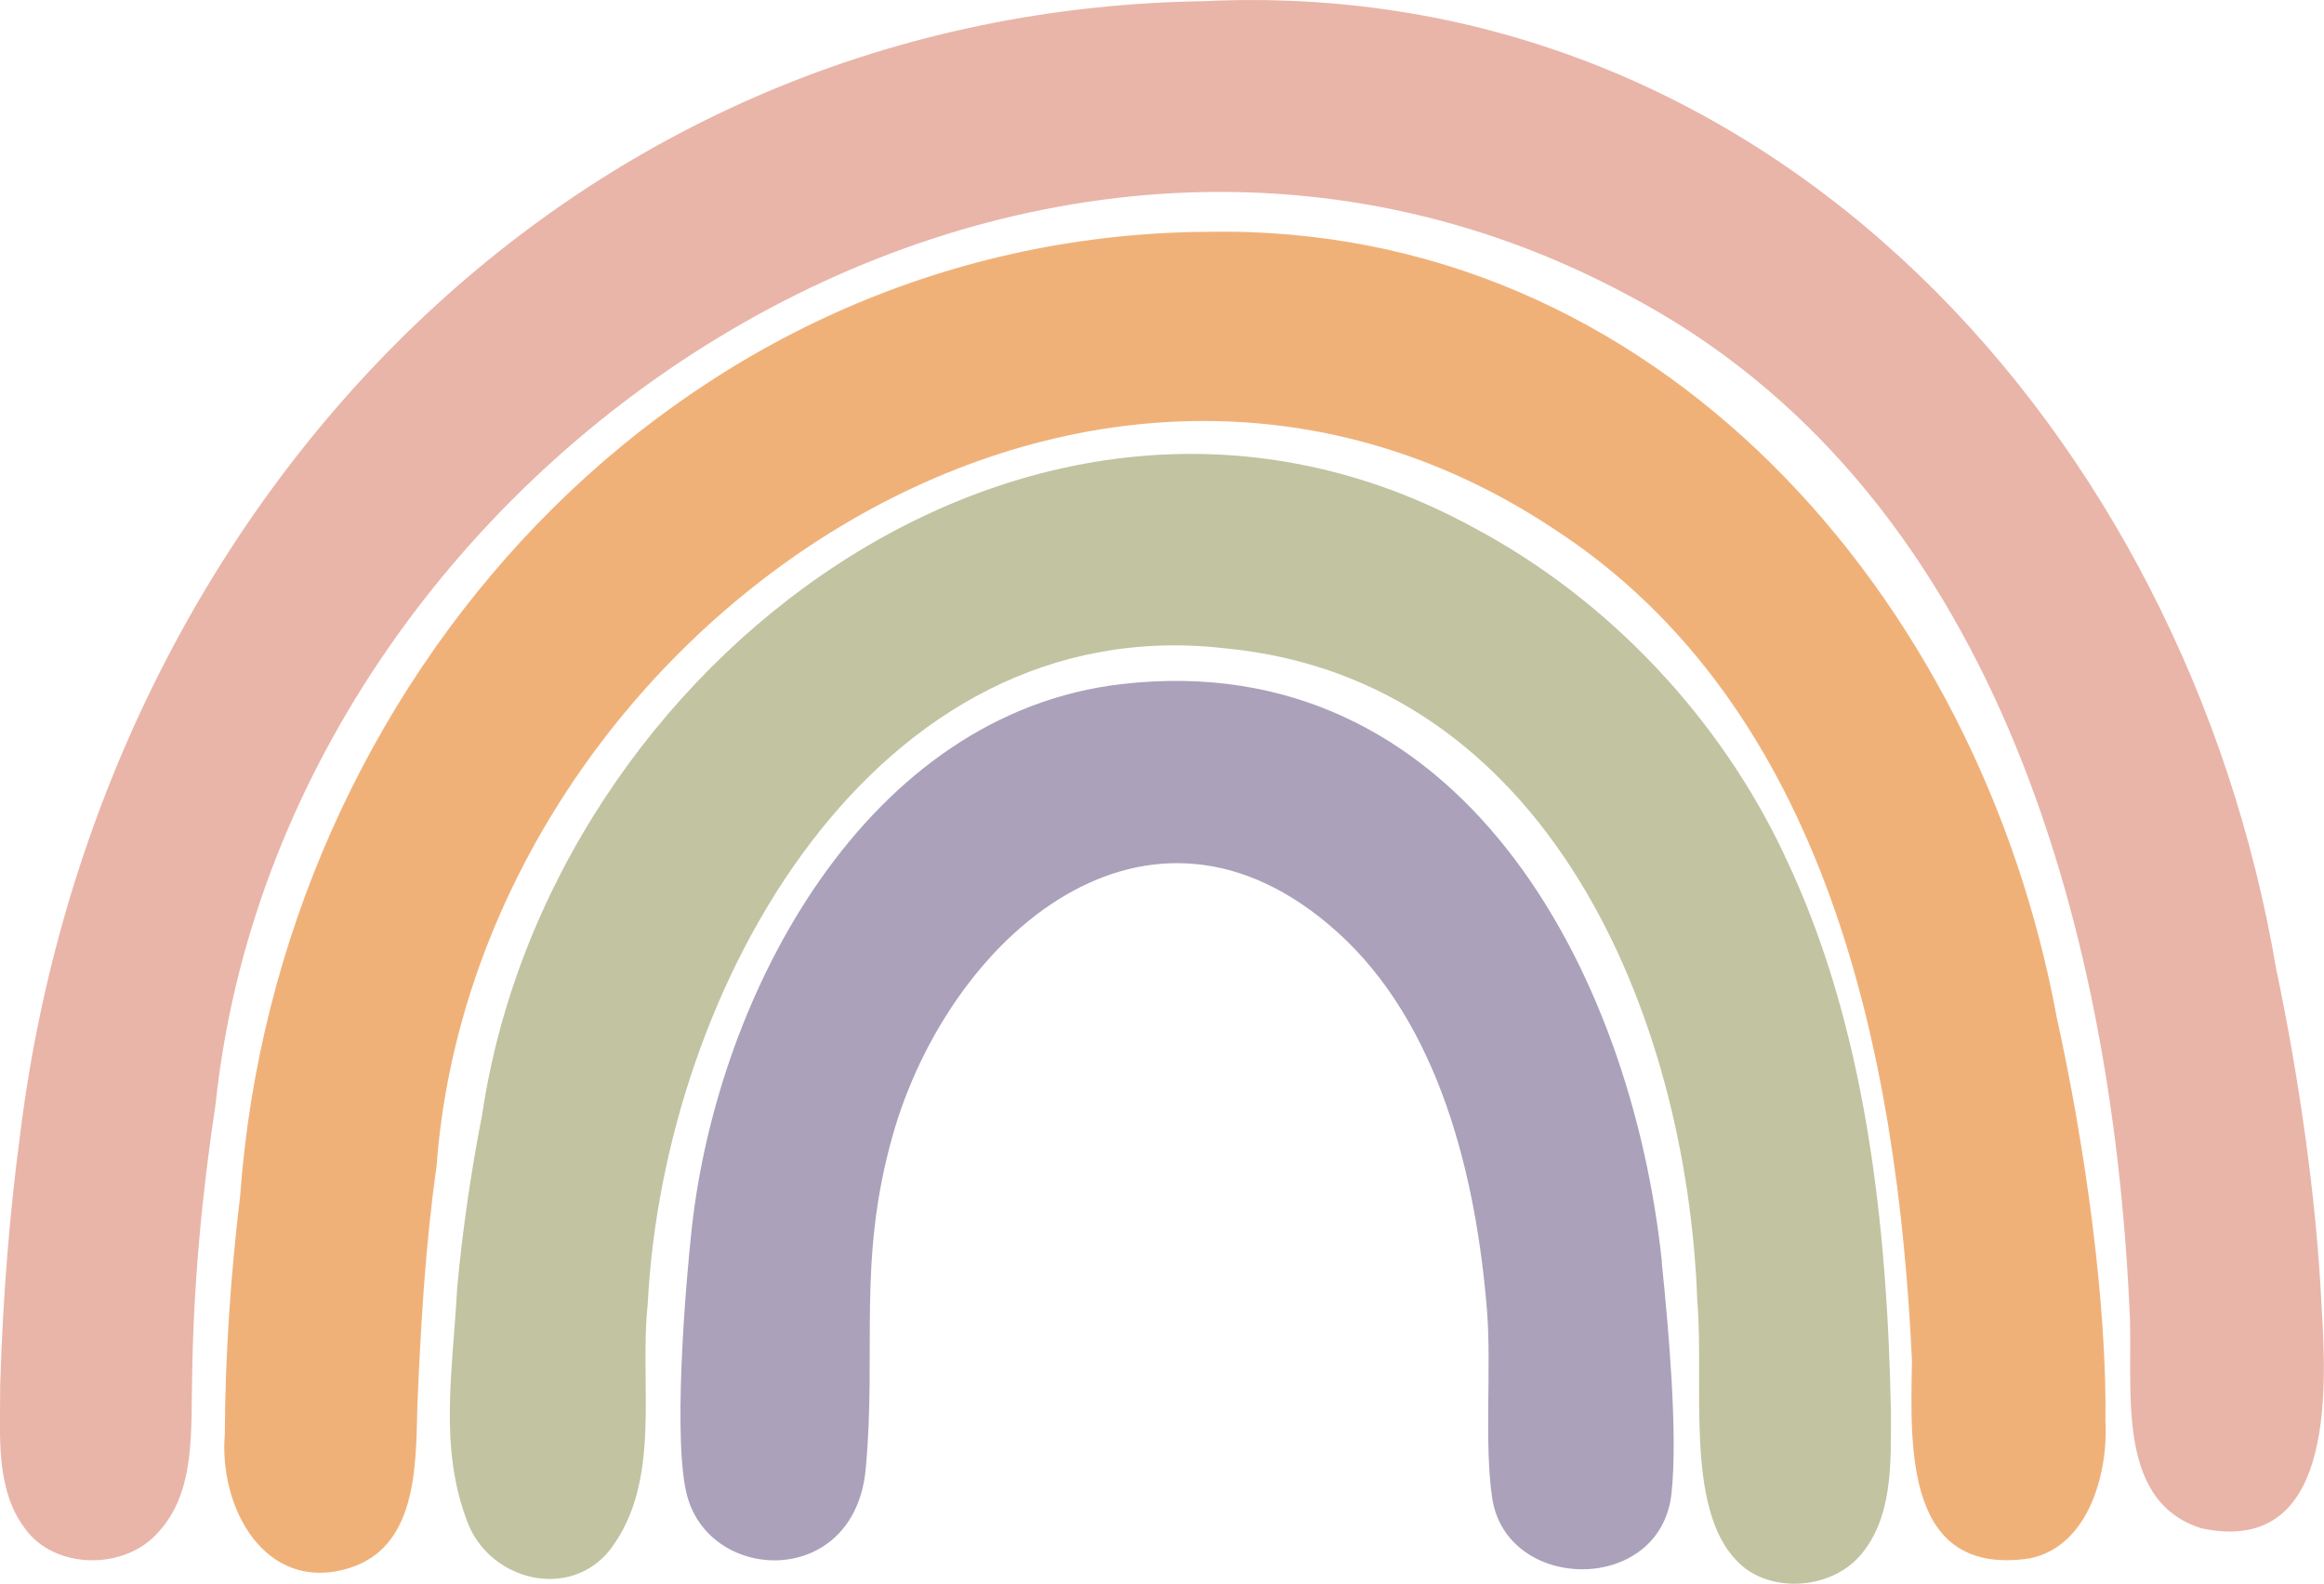
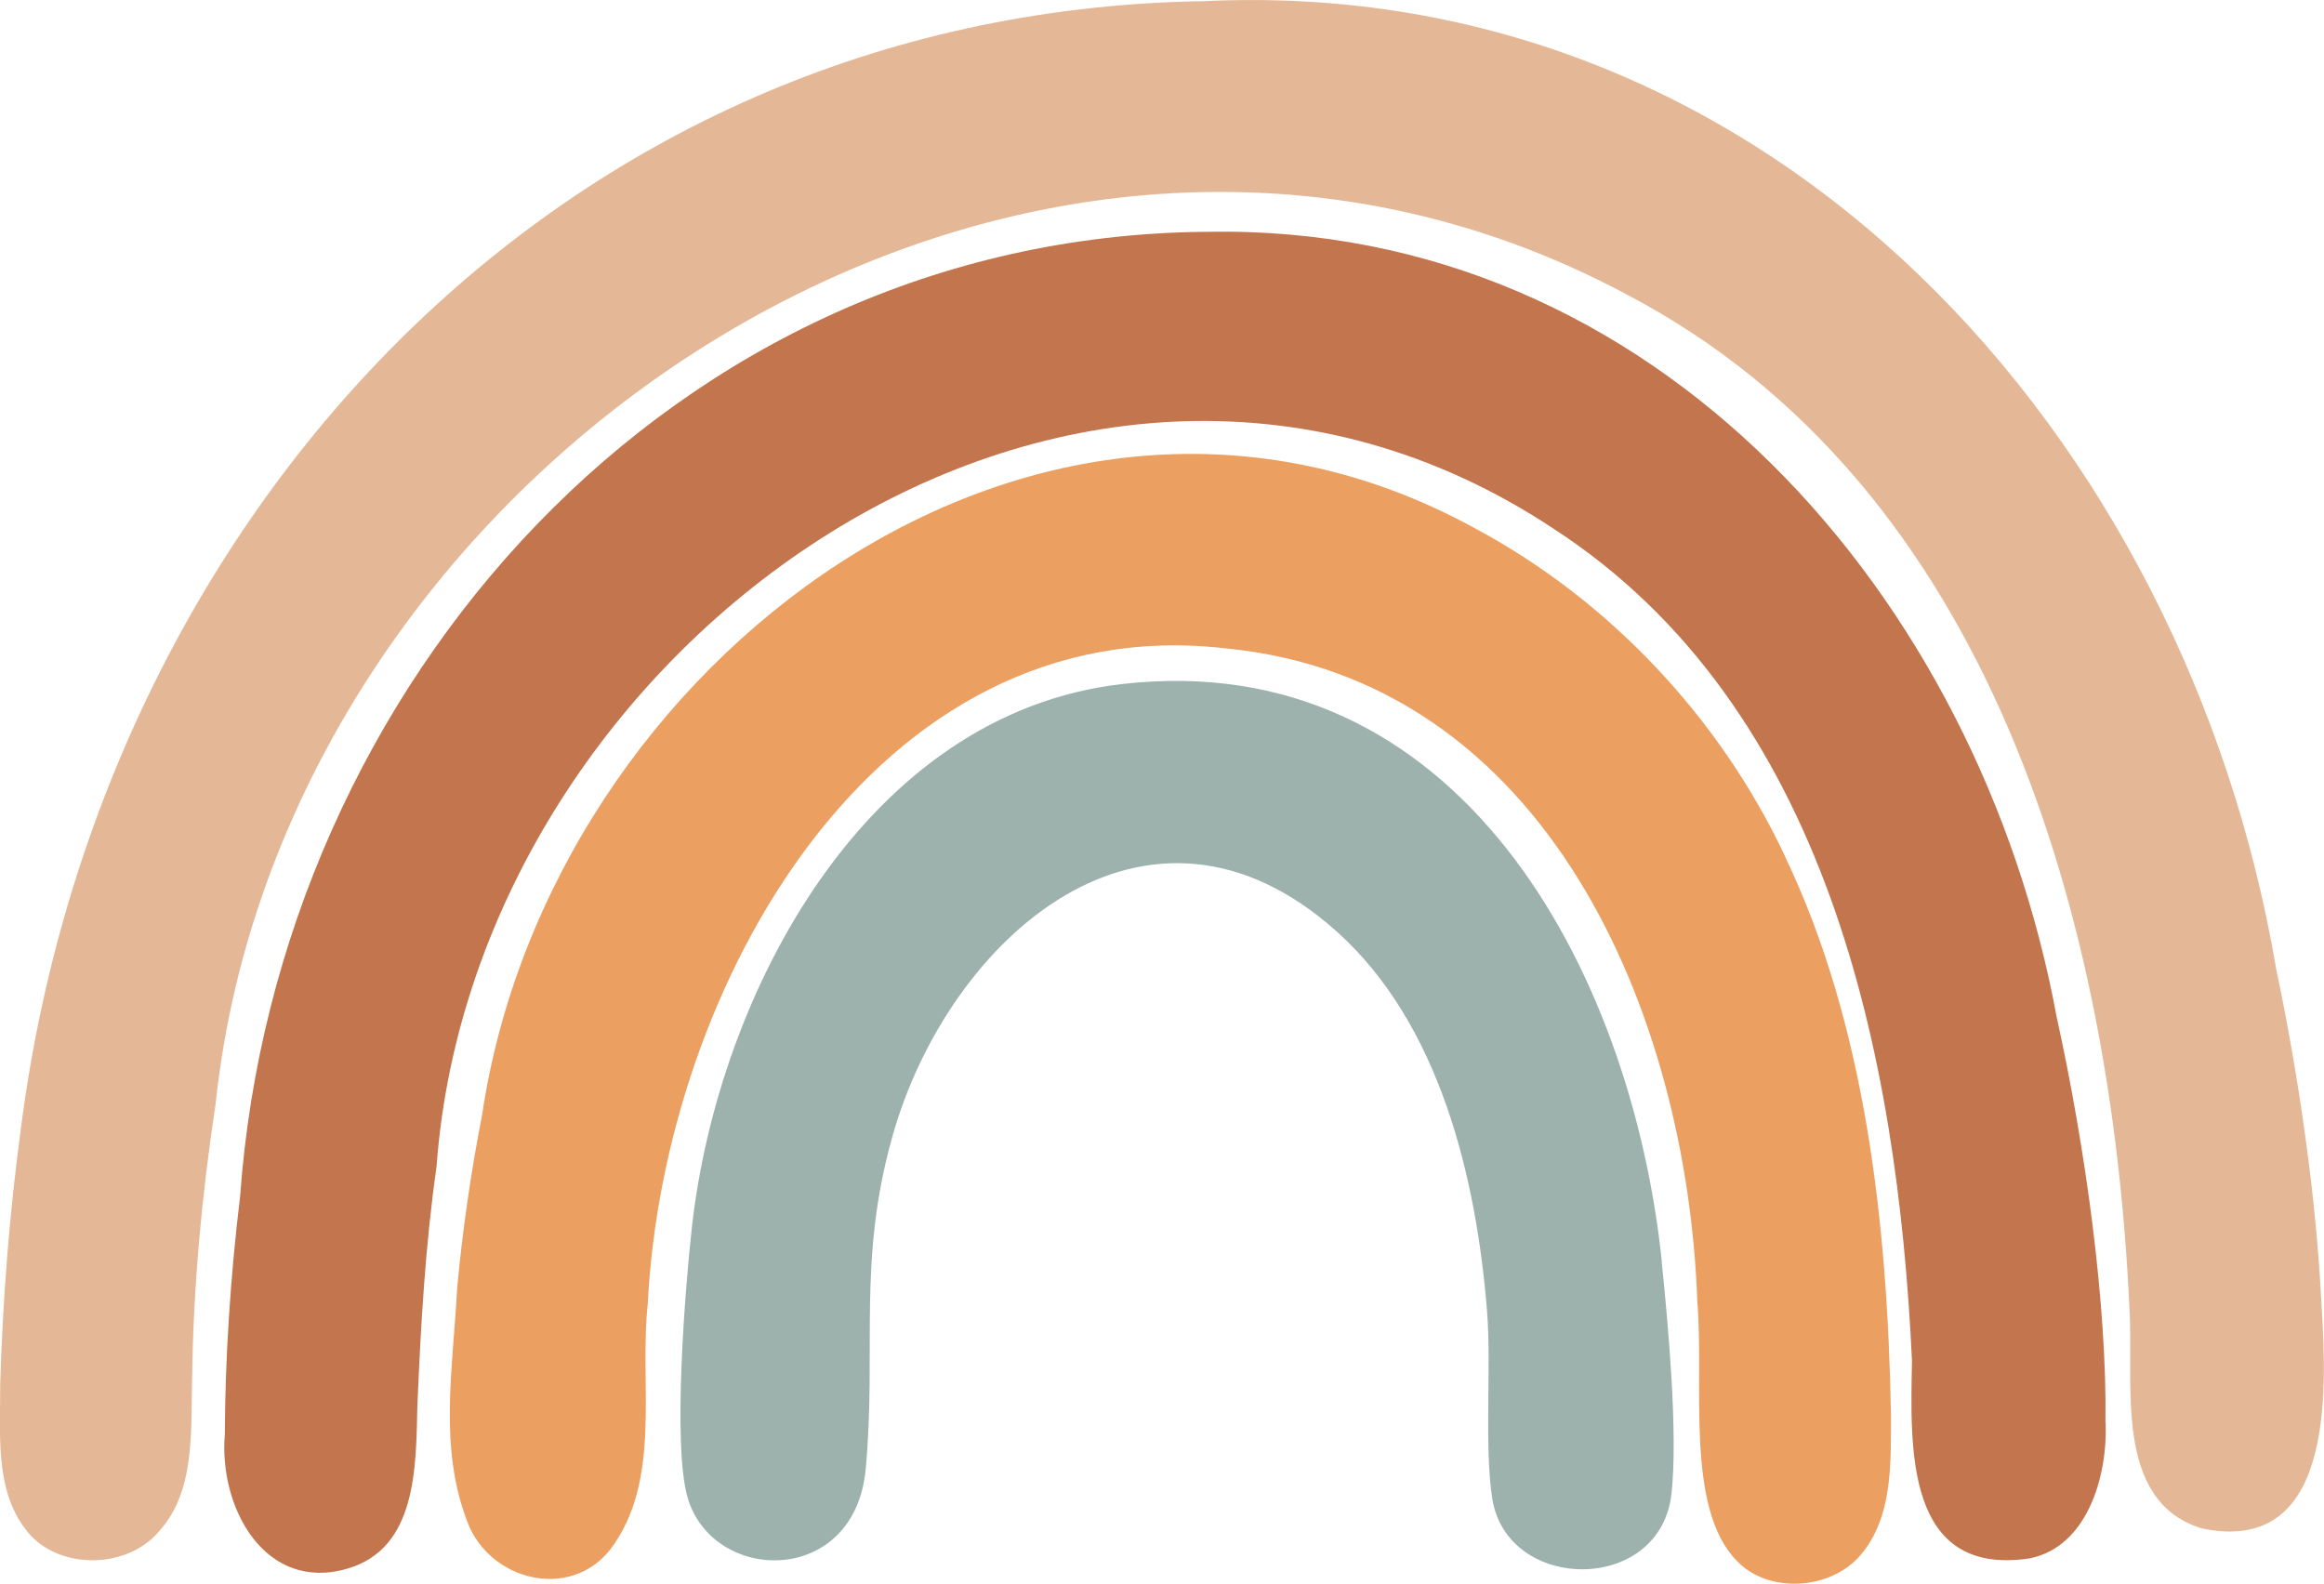
<svg xmlns="http://www.w3.org/2000/svg" id="Layer_1" viewBox="0 0 126.01 85.87">
-   <path d="M125.88,70.84c-.28-5.85-1.22-12.4-2.47-18.34C118.53,23.76,96.13-1.48,65.15.07h-.25C30.22.8,5.28,28.15,1.11,61.37c-.59,4.36-.96,9.05-1.1,13.7.01,2.69-.29,5.67,1.36,7.83,1.58,2.2,5.41,2.28,7.23.16,2.02-2.2,1.74-5.48,1.82-8.49.07-4.91.53-9.83,1.27-14.71C15.36,25.03,55.37-1.58,88.17,15.95c19.9,10.4,26.33,34.21,27.29,54.97.26,4.09-.93,10.44,3.91,11.95,7.09,1.5,6.82-7.13,6.51-12.02Z" fill="#e9b5a9" />
-   <path d="M114.16,77.16c.09-6.38-1.07-14.88-2.65-22.04-4.2-22.75-21.7-43.01-46.04-42.55h-.23c-28.69.34-50.22,24.51-52.22,52.29-.53,4.4-.81,8.74-.83,12.9-.34,4,2.19,8.61,6.66,7.29,3.76-1.1,3.7-5.5,3.78-8.79.18-4.35.43-8.72,1.04-13.01,2.09-28.43,34.7-51.72,60.57-34.58,14.86,9.65,18.65,28.58,19.43,45.12-.09,4.73-.38,11.72,6.38,10.71,3.13-.63,4.23-4.46,4.12-7.34Z" fill="#f0b179" />
-   <path d="M96.78,46.42c-3.49-7.44-9.51-13.9-16.91-17.83-23.51-12.81-50.1,7.32-53.73,31.87-.59,3-1.06,6.22-1.35,9.36-.24,4.52-1.01,8.65.56,12.72,1.19,3.14,5.51,4.28,7.73,1.49,2.84-3.74,1.57-8.91,2.04-13.3.86-17.29,12.36-37.73,31.28-35.58,17.49,1.66,25.08,19.85,25.63,35.41.38,4.43-.69,11.22,2.16,14.09l.13.13c1.69,1.6,4.88,1.42,6.5-.39,1.84-2.08,1.7-5.1,1.71-7.73-.19-10.23-1.36-21.07-5.75-30.23Z" fill="#c2c3a1" />
-   <path d="M90.11,68.43c-1.66-15.91-11.05-33.43-29.27-31.34-13.87,1.59-21.92,16.74-23.33,29.5-.36,3.27-1.05,11.75-.23,14.6,1.35,4.7,9.07,4.88,9.66-1.54.6-6.53-.46-11.25,1.45-18.04,3.05-10.82,13.84-20.28,24.09-11.1,5.58,5,7.57,13.33,8.15,20.59.24,3.05-.16,7.25.28,10.14.79,5.13,9.12,5.22,9.72-.25.36-3.25-.18-9.17-.53-12.56Z" fill="#aba1ba" />
+   <path d="M125.88,70.84c-.28-5.85-1.22-12.4-2.47-18.34C118.53,23.76,96.13-1.48,65.15.07h-.25C30.22.8,5.28,28.15,1.11,61.37c-.59,4.36-.96,9.05-1.1,13.7.01,2.69-.29,5.67,1.36,7.83,1.58,2.2,5.41,2.28,7.23.16,2.02-2.2,1.74-5.48,1.82-8.49.07-4.91.53-9.83,1.27-14.71C15.36,25.03,55.37-1.58,88.17,15.95c19.9,10.4,26.33,34.21,27.29,54.97.26,4.09-.93,10.44,3.91,11.95,7.09,1.5,6.82-7.13,6.51-12.02Z" fill="#e4b896" />
+   <path d="M114.16,77.16c.09-6.38-1.07-14.88-2.65-22.04-4.2-22.75-21.7-43.01-46.04-42.55h-.23c-28.69.34-50.22,24.51-52.22,52.29-.53,4.4-.81,8.74-.83,12.9-.34,4,2.19,8.61,6.66,7.29,3.76-1.1,3.7-5.5,3.78-8.79.18-4.35.43-8.72,1.04-13.01,2.09-28.43,34.7-51.72,60.57-34.58,14.86,9.65,18.65,28.58,19.43,45.12-.09,4.73-.38,11.72,6.38,10.71,3.13-.63,4.23-4.46,4.12-7.34Z" fill="#c3754d" />
+   <path d="M96.78,46.42c-3.49-7.44-9.51-13.9-16.91-17.83-23.51-12.81-50.1,7.32-53.73,31.87-.59,3-1.06,6.22-1.35,9.36-.24,4.52-1.01,8.65.56,12.72,1.19,3.14,5.51,4.28,7.73,1.49,2.84-3.74,1.57-8.91,2.04-13.3.86-17.29,12.36-37.73,31.28-35.58,17.49,1.66,25.08,19.85,25.63,35.41.38,4.43-.69,11.22,2.16,14.09l.13.13c1.69,1.6,4.88,1.42,6.5-.39,1.84-2.08,1.7-5.1,1.71-7.73-.19-10.23-1.36-21.07-5.75-30.23Z" fill="#eb9f60" />
+   <path d="M90.11,68.43c-1.66-15.91-11.05-33.43-29.27-31.34-13.87,1.59-21.92,16.74-23.33,29.5-.36,3.27-1.05,11.75-.23,14.6,1.35,4.7,9.07,4.88,9.66-1.54.6-6.53-.46-11.25,1.45-18.04,3.05-10.82,13.84-20.28,24.09-11.1,5.58,5,7.57,13.33,8.15,20.59.24,3.05-.16,7.25.28,10.14.79,5.13,9.12,5.22,9.72-.25.36-3.25-.18-9.17-.53-12.56Z" fill="#9db2ad" />
</svg>
